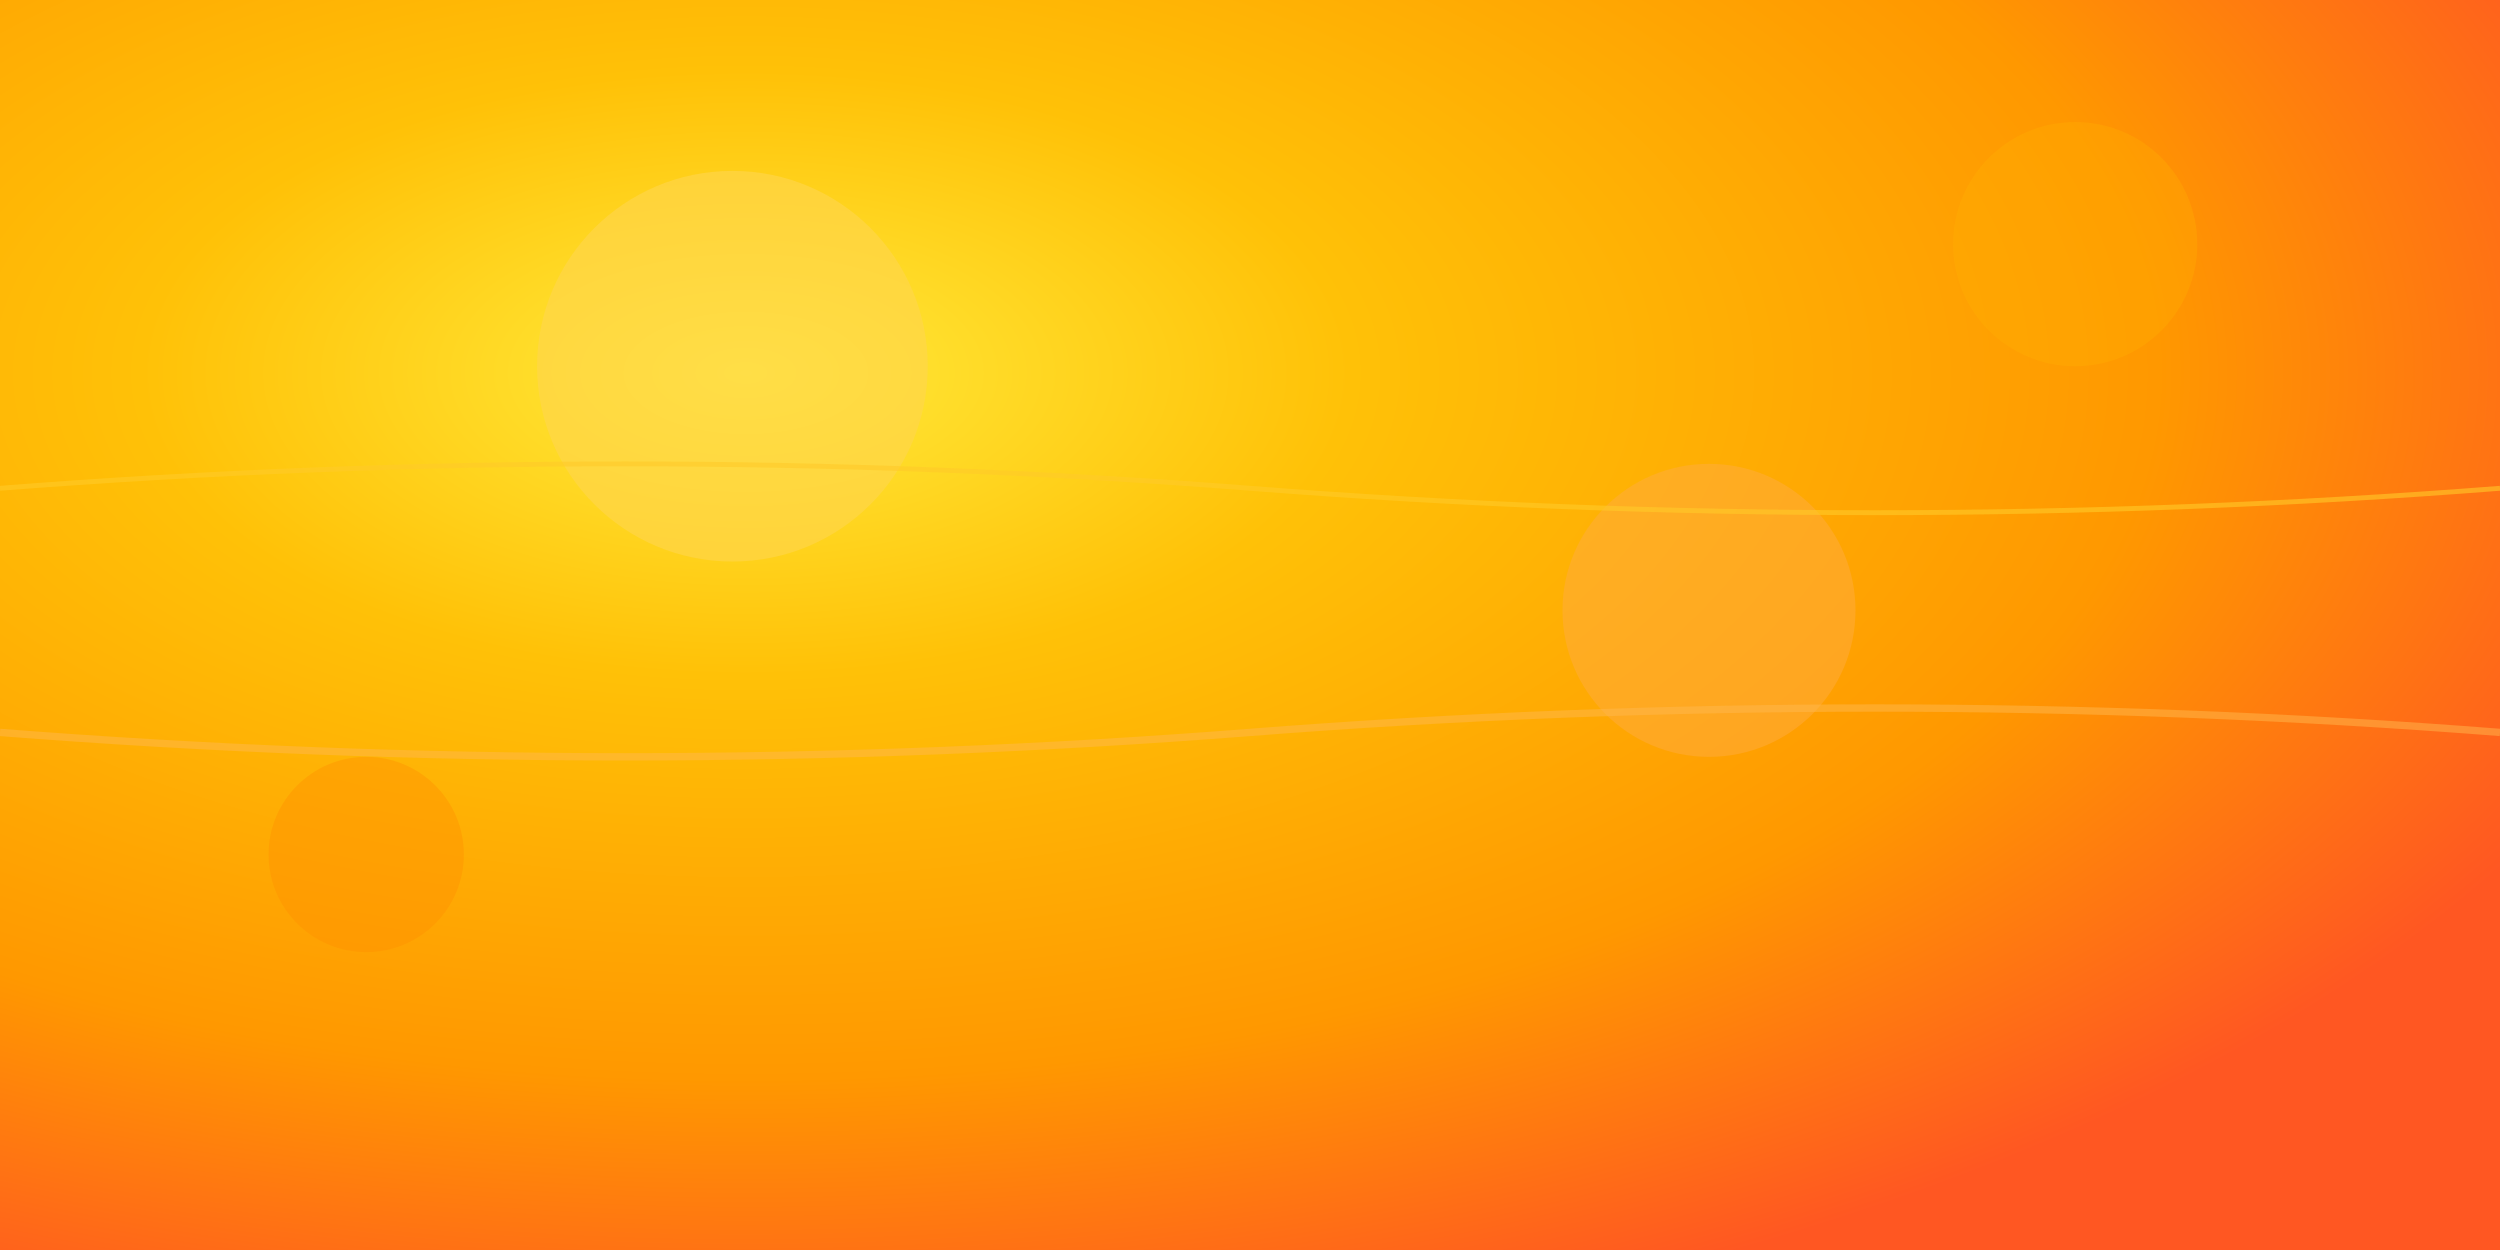
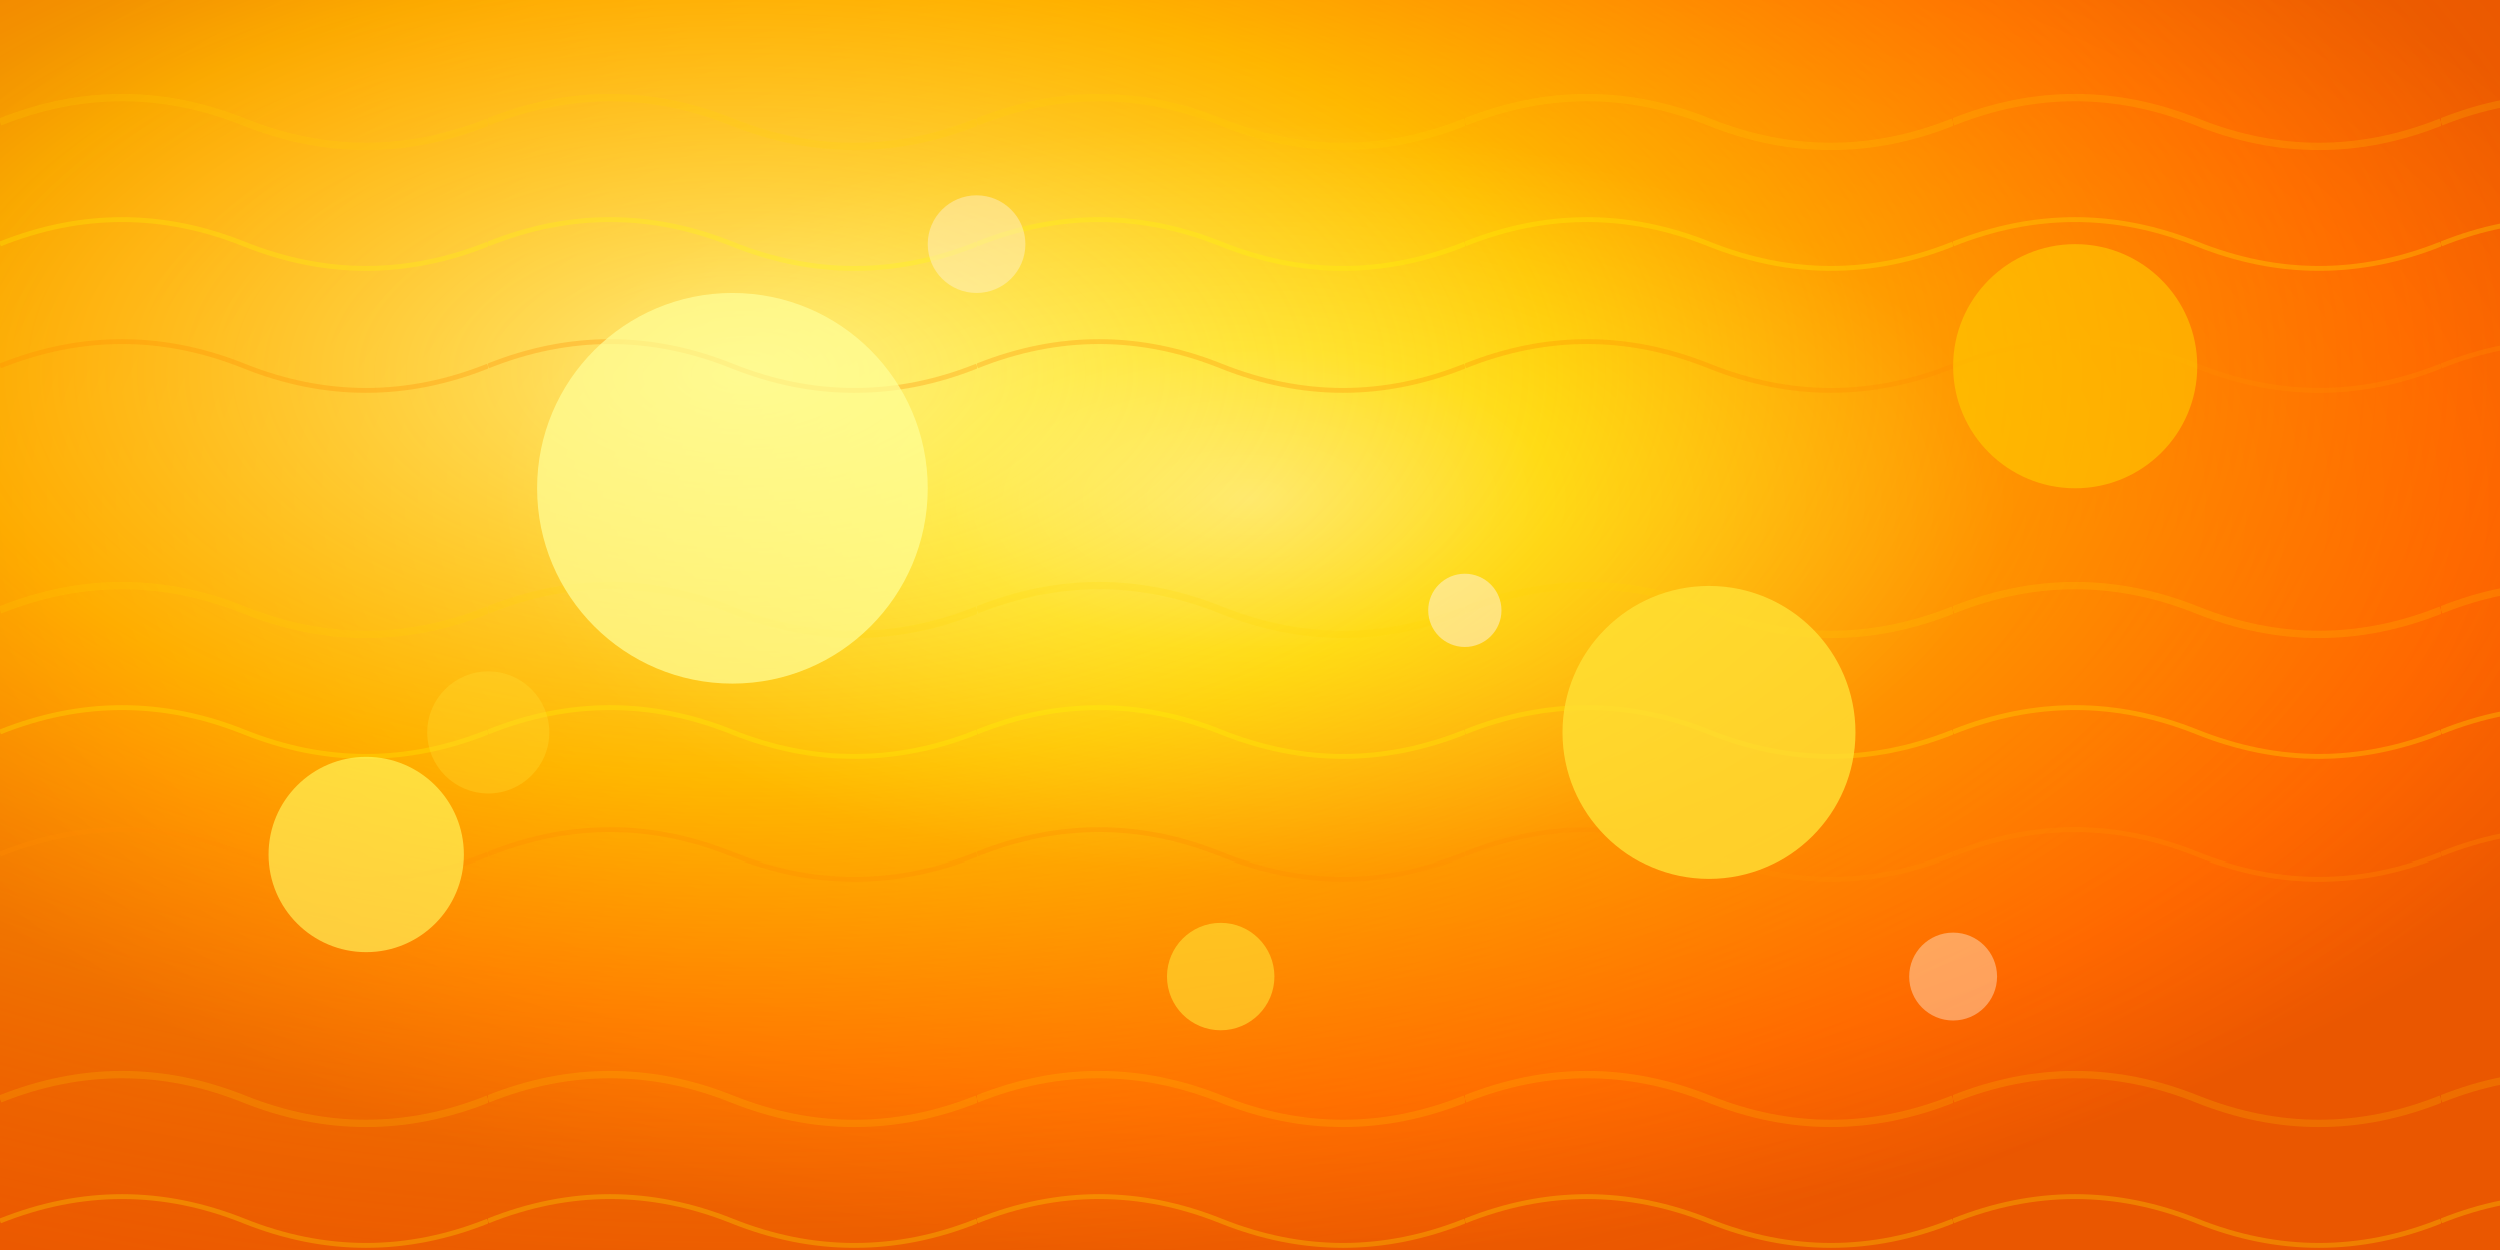
<svg xmlns="http://www.w3.org/2000/svg" width="1024" height="512">
  <defs>
-     <radialGradient id="sunGradient" cx="0.3" cy="0.3" r="0.8">
-       <stop offset="0%" style="stop-color:#FFEB3B;stop-opacity:1" />
-       <stop offset="30%" style="stop-color:#FFC107;stop-opacity:1" />
-       <stop offset="70%" style="stop-color:#FF9800;stop-opacity:1" />
-       <stop offset="100%" style="stop-color:#FF5722;stop-opacity:1" />
+     <radialGradient id="sunCore" cx="50%" cy="40%" r="60%">
+       <stop offset="0%" style="stop-color:#FFF4E6;stop-opacity:1" />
+       <stop offset="20%" style="stop-color:#FFE135;stop-opacity:1" />
+       <stop offset="50%" style="stop-color:#FF8C00;stop-opacity:1" />
+       <stop offset="80%" style="stop-color:#FF6B00;stop-opacity:1" />
+       <stop offset="100%" style="stop-color:#E55B00;stop-opacity:1" />
    </radialGradient>
-     <filter id="sunGlow">
-       <feGaussianBlur stdDeviation="3" result="coloredBlur" />
-       <feMerge>
-         <feMergeNode in="coloredBlur" />
-         <feMergeNode in="SourceGraphic" />
-       </feMerge>
-     </filter>
+     <radialGradient id="sunSurface" cx="30%" cy="30%" r="80%">
+       <stop offset="0%" style="stop-color:#FFFF99;stop-opacity:0.8" />
+       <stop offset="40%" style="stop-color:#FFD700;stop-opacity:0.6" />
+       <stop offset="70%" style="stop-color:#FF8C00;stop-opacity:0.4" />
+       <stop offset="100%" style="stop-color:#FF4500;stop-opacity:0.2" />
+     </radialGradient>
+     <radialGradient id="sunGlow" cx="50%" cy="50%" r="70%">
+       <stop offset="0%" style="stop-color:#FFE135;stop-opacity:0" />
+       <stop offset="50%" style="stop-color:#FF8C00;stop-opacity:0.3" />
+       <stop offset="80%" style="stop-color:#FF6B00;stop-opacity:0.6" />
+       <stop offset="100%" style="stop-color:#E55B00;stop-opacity:0.8" />
+     </radialGradient>
+     <pattern id="solarFlares" x="0" y="0" width="200" height="200" patternUnits="userSpaceOnUse">
+       <path d="M0,100 Q50,80 100,100 T200,100" stroke="#FFFF00" stroke-width="2" fill="none" opacity="0.4" />
+       <path d="M0,50 Q50,30 100,50 T200,50" stroke="#FFD700" stroke-width="3" fill="none" opacity="0.3" />
+       <path d="M0,150 Q50,130 100,150 T200,150" stroke="#FF8C00" stroke-width="2" fill="none" opacity="0.5" />
+     </pattern>
  </defs>
-   <rect width="100%" height="100%" fill="url(#sunGradient)" />
-   <circle cx="300" cy="150" r="80" fill="#FFD54F" opacity="0.6" />
-   <circle cx="700" cy="250" r="60" fill="#FFAB40" opacity="0.5" />
-   <circle cx="150" cy="350" r="40" fill="#FF8F00" opacity="0.4" />
-   <circle cx="850" cy="100" r="50" fill="#FFB300" opacity="0.3" />
-   <path d="M0,200 Q256,180 512,200 T1024,200" stroke="#FFCA28" stroke-width="2" fill="none" opacity="0.6" />
-   <path d="M0,300 Q256,320 512,300 T1024,300" stroke="#FFB74D" stroke-width="3" fill="none" opacity="0.5" />
+   <rect width="100%" height="100%" fill="url(#sunGlow)" opacity="0.8" />
+   <rect width="100%" height="100%" fill="url(#sunCore)" />
+   <rect width="100%" height="100%" fill="url(#sunSurface)" />
+   <rect width="100%" height="100%" fill="url(#solarFlares)" opacity="0.6" />
+   <circle cx="300" cy="200" r="80" fill="#FFFF99" opacity="0.7" />
+   <circle cx="700" cy="300" r="60" fill="#FFE135" opacity="0.8" />
+   <circle cx="150" cy="350" r="40" fill="#FFFF66" opacity="0.6" />
+   <circle cx="850" cy="150" r="50" fill="#FFD700" opacity="0.5" />
+   <circle cx="400" cy="100" r="20" fill="#FFF4E6" opacity="0.4" />
+   <circle cx="600" cy="250" r="15" fill="#FFF4E6" opacity="0.5" />
+   <circle cx="200" cy="300" r="25" fill="#FFE135" opacity="0.3" />
+   <circle cx="800" cy="400" r="18" fill="#FFF4E6" opacity="0.4" />
+   <circle cx="500" cy="400" r="22" fill="#FFE135" opacity="0.6" />
</svg>
